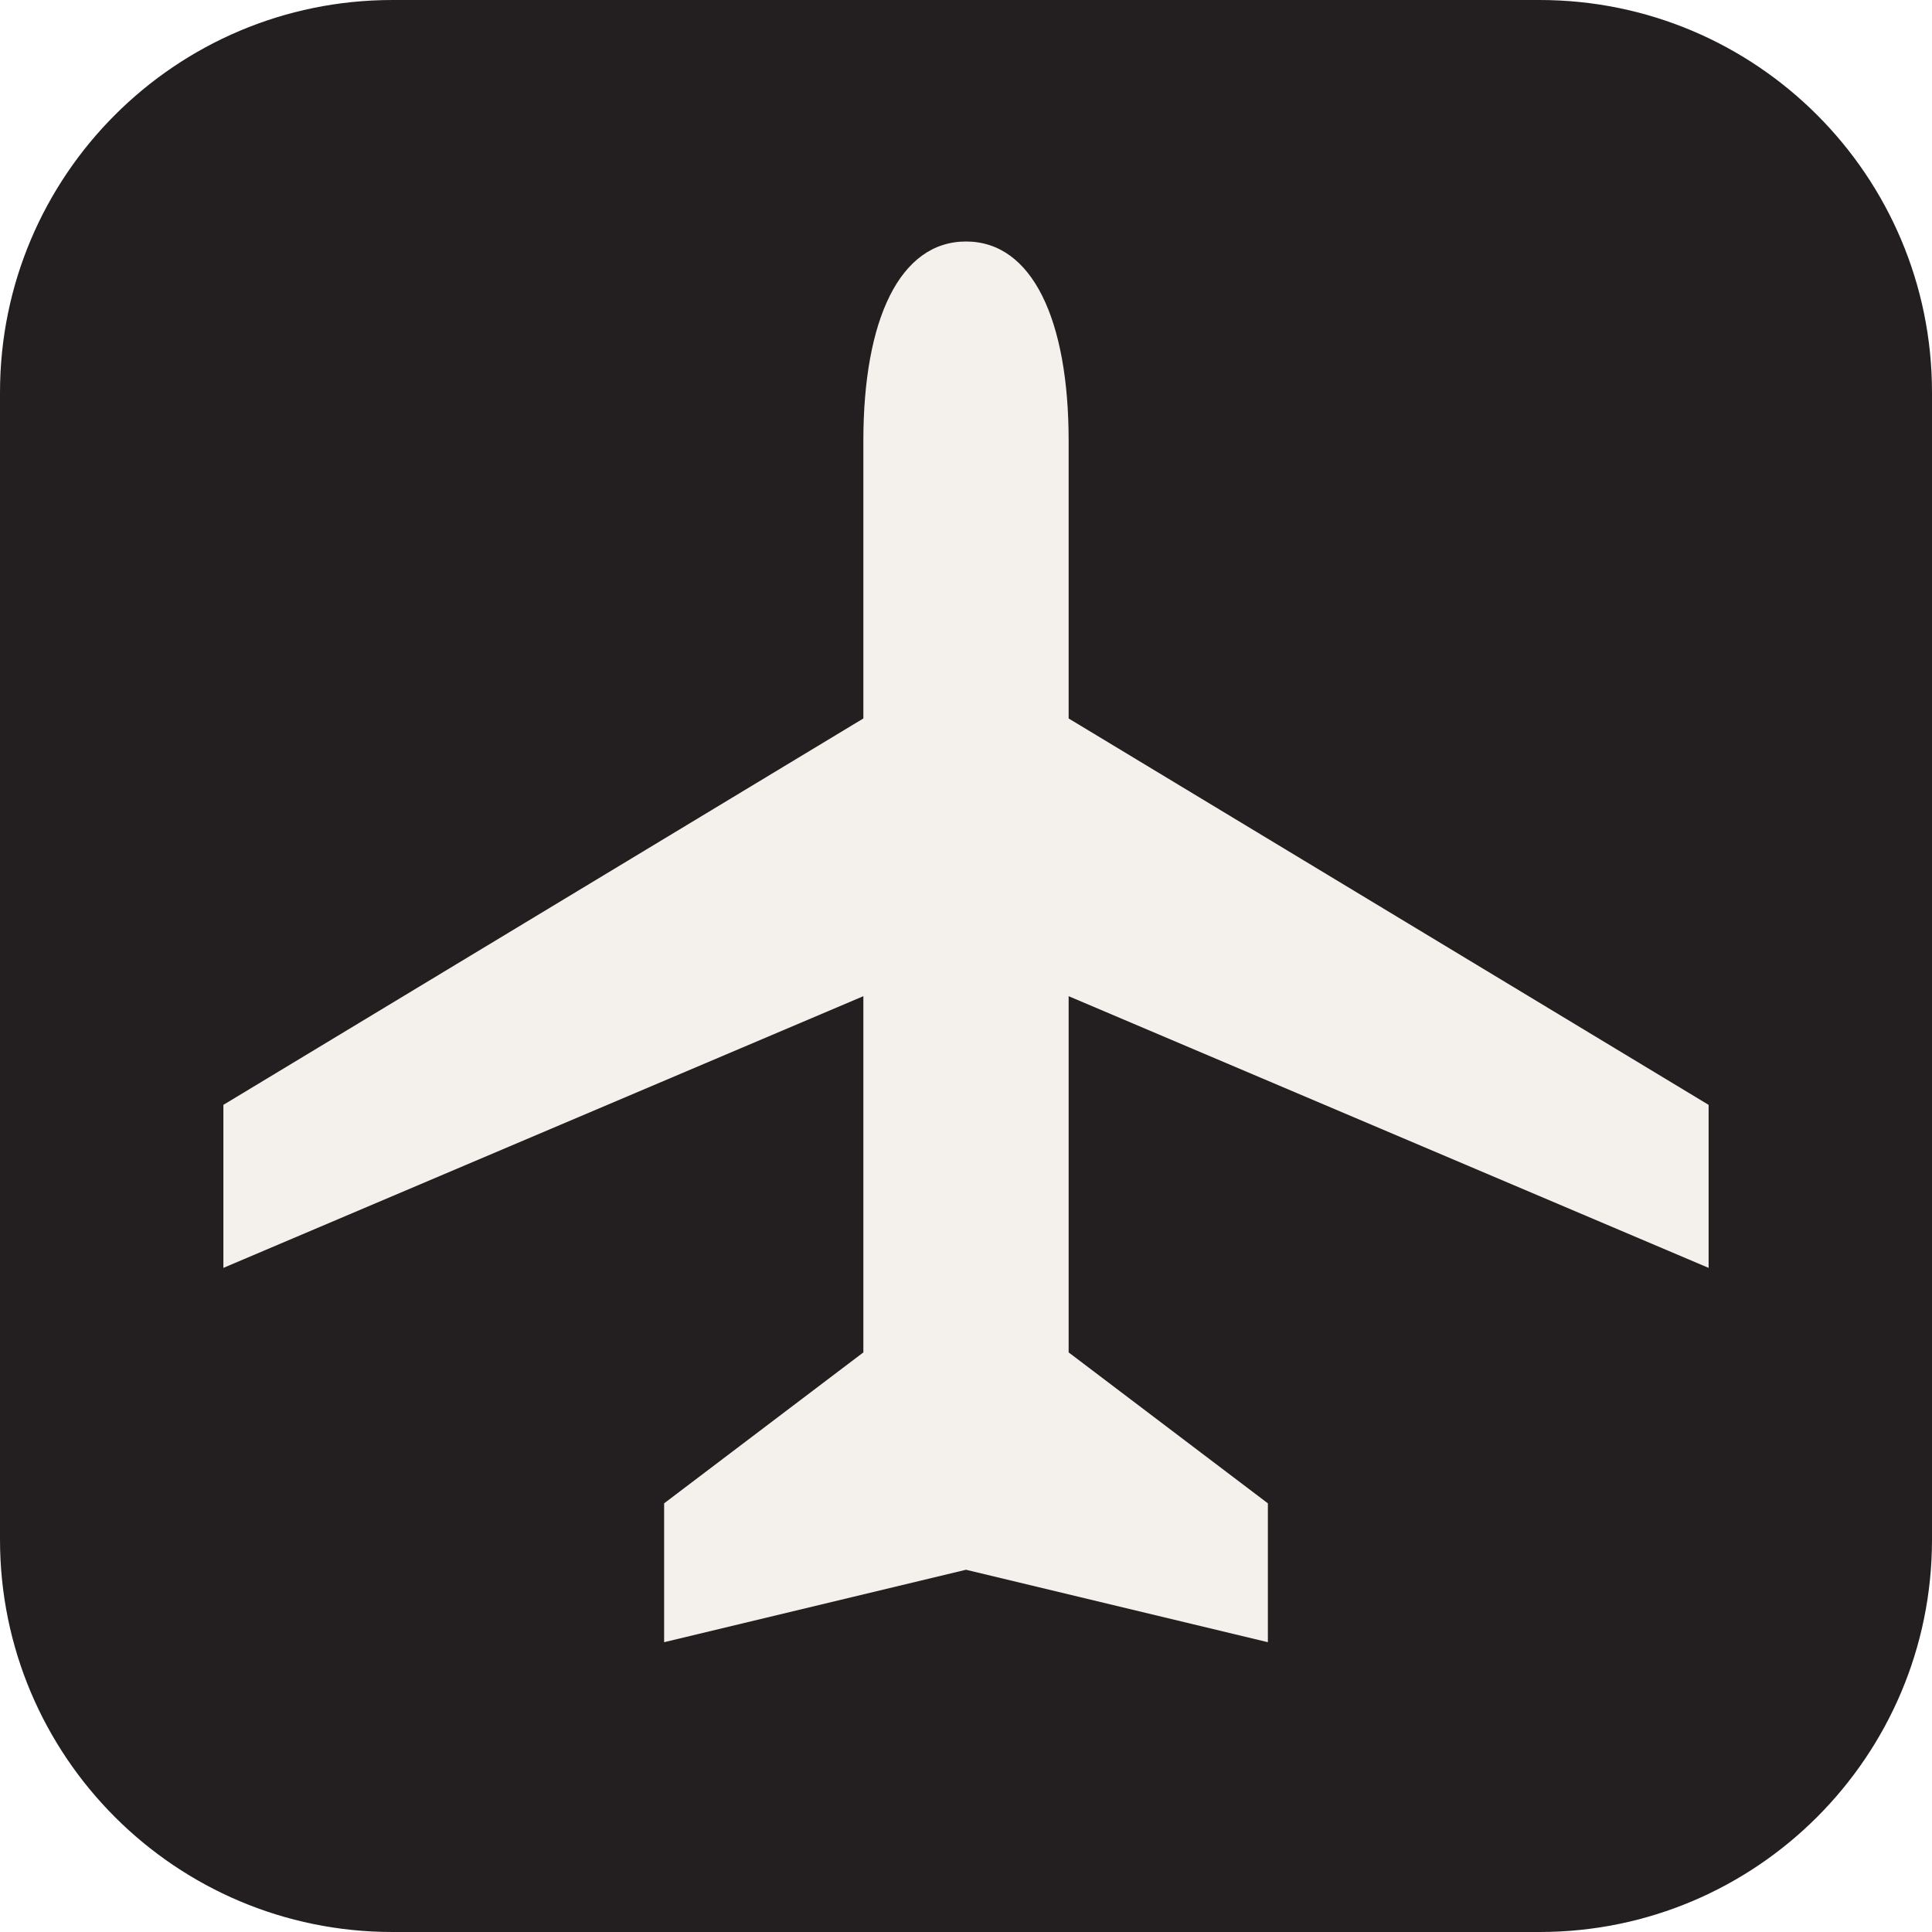
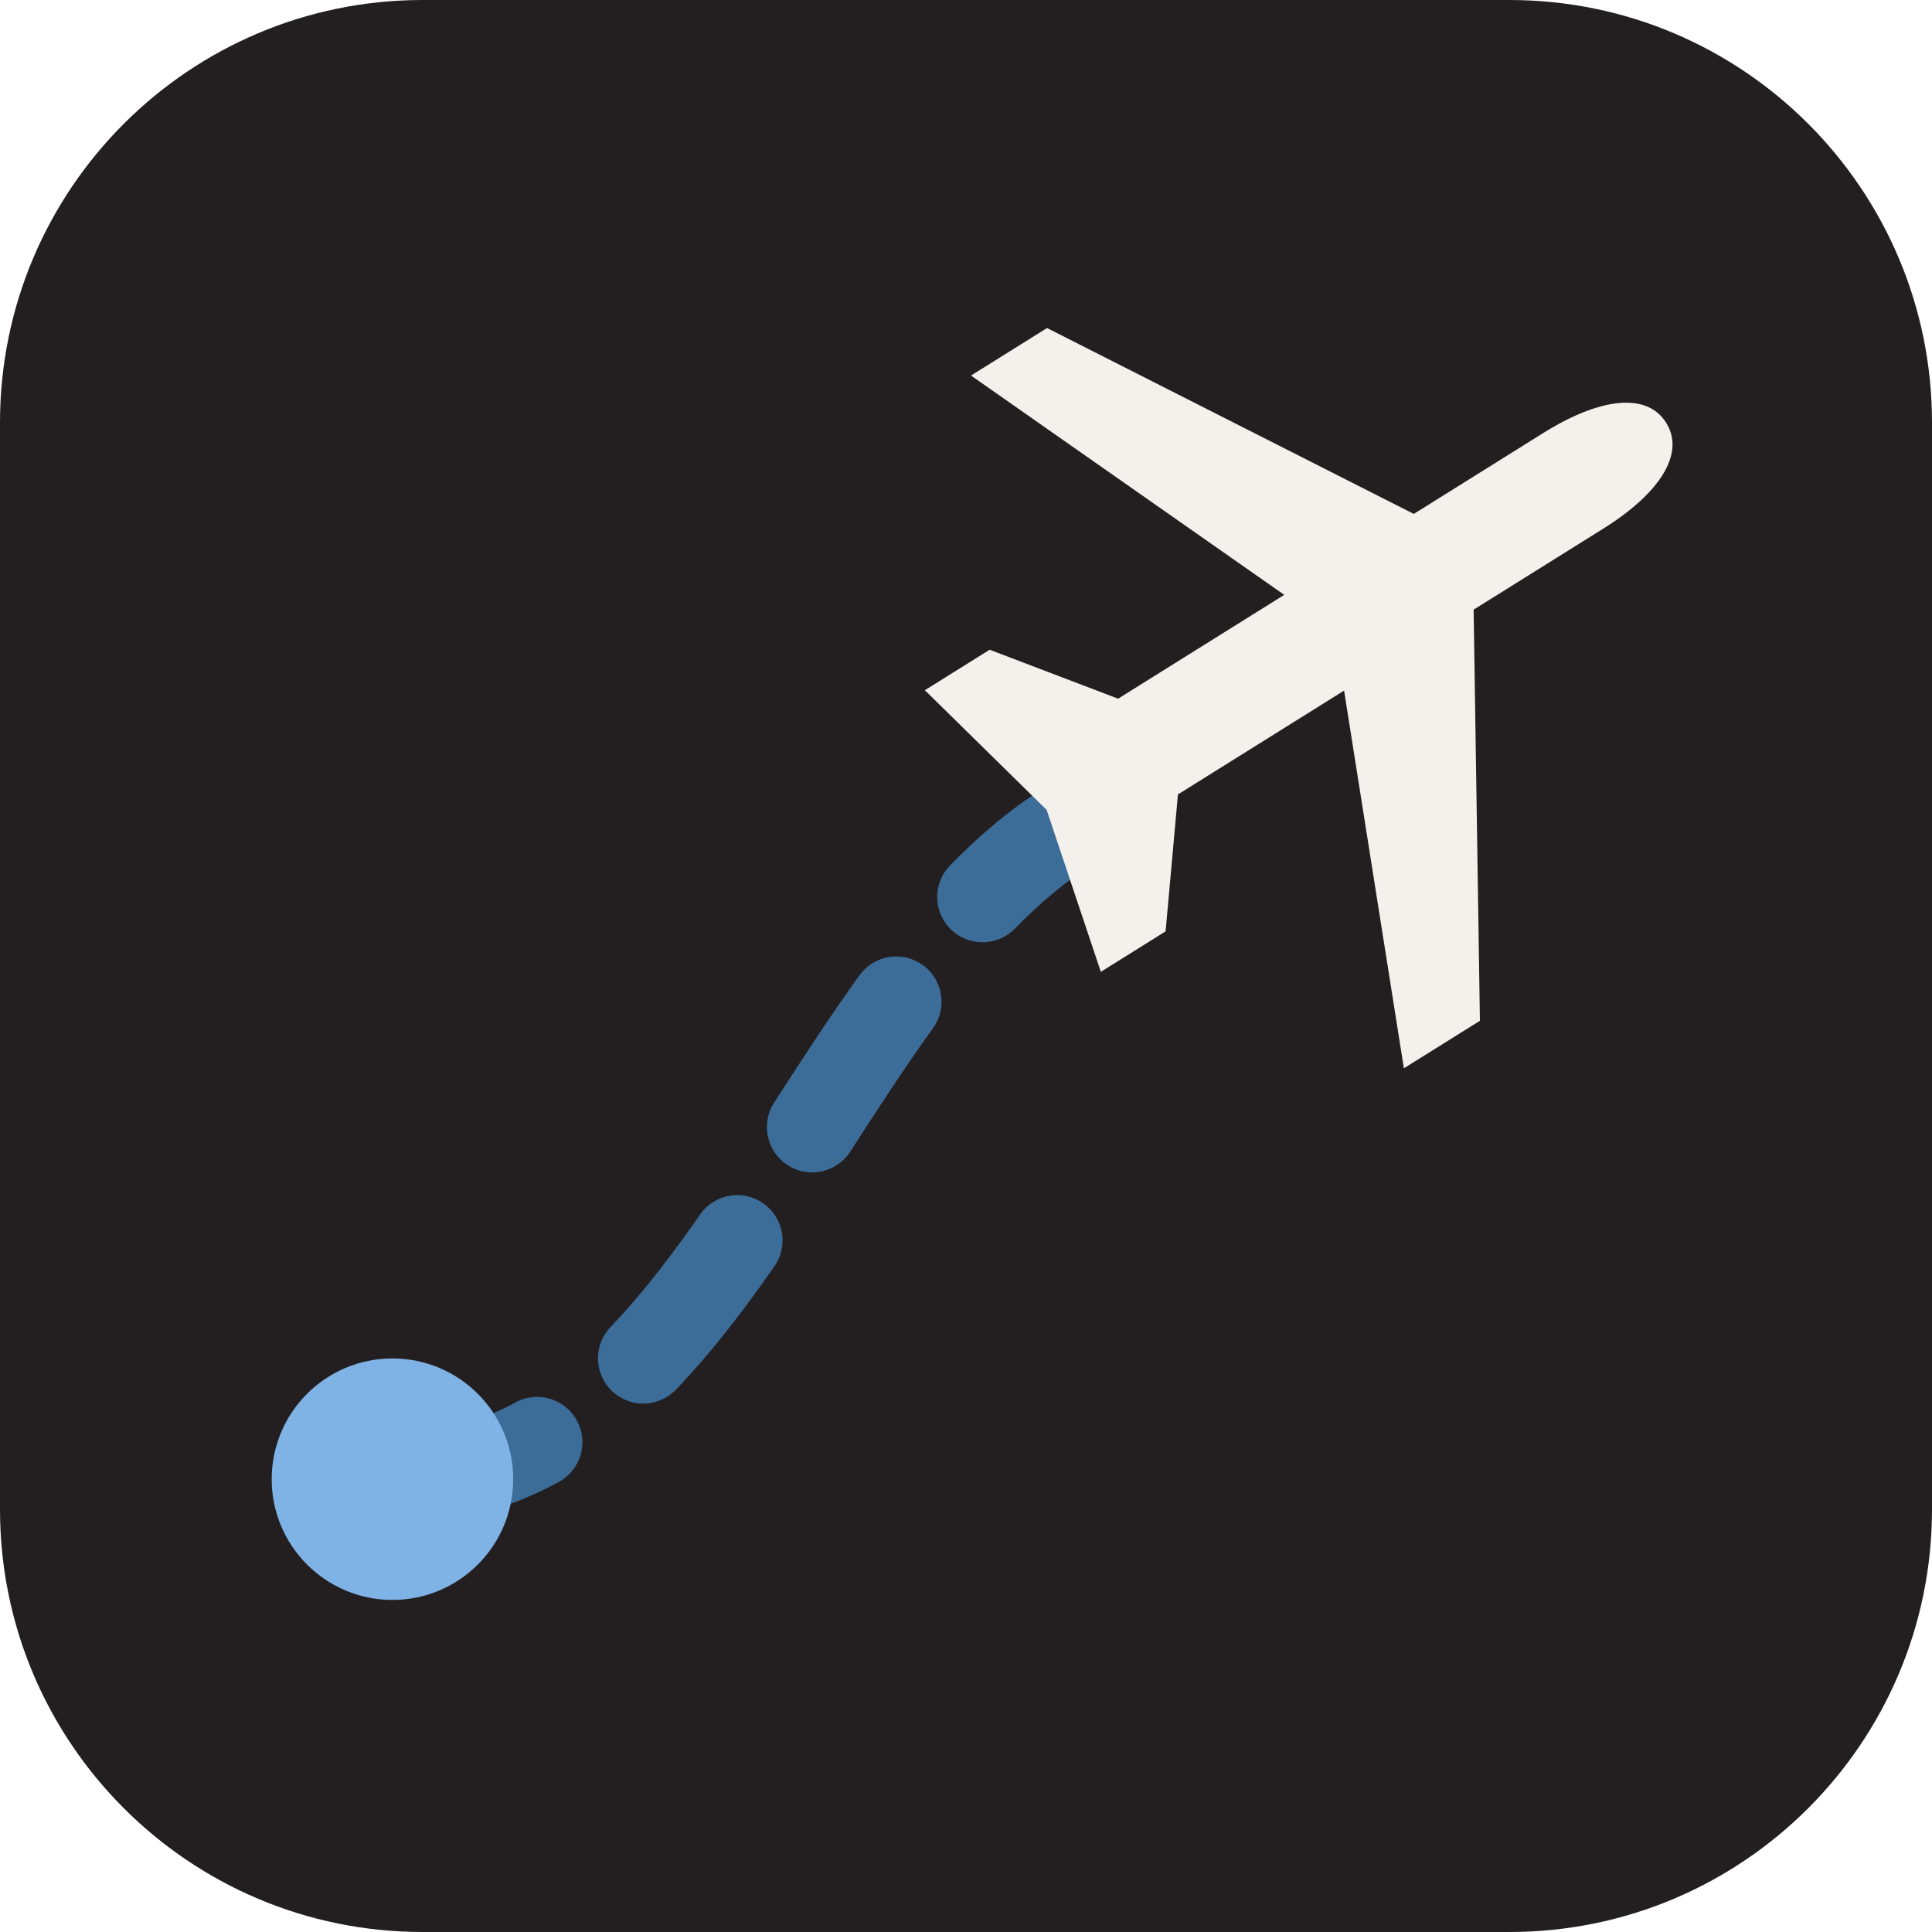
<svg xmlns="http://www.w3.org/2000/svg" viewBox="0 0 64 64">
-   <rect width="64" height="64" rx="13" fill="#231F20" />
-   <path fill="#f4f1ec" d="M32 8c2.2 0 3.4 2.6 3.4 6.6v9.2l21.2 12.8v5.4L35.4 33        v11.8l6.6 5v4.6L32 52l-10 2.4v-4.6l6.6-5V33L7.4 42V36.6l21.2-12.8v-9.2        C28.6 10.6 29.8 8 32 8z" />
+   <rect width="64" height="64" rx="14" fill="#231F20" />
+   <g transform="translate(32 32) scale(1) translate(-32 -32)">
+     <path d="M13 49 C24 49 27 32 36 27" fill="none" stroke="#3c6d99" stroke-width="3" stroke-linecap="round" stroke-dasharray="5 4.5" />
+     <circle cx="13" cy="49" r="4" fill="#7fb2e5" />
+     <g transform="translate(44 21) rotate(58) scale(0.55) translate(-32 -32)">
+       <path fill="#f4f1ec" d="M32 8c2.2 0 3.4 2.6 3.4 6.6v9.2l21.2 12.8v5.4L35.4 33v11.8l6.6 5v4.6L32 52l-10 2.4v-4.6l6.6-5V33L7.4 42V36.6l21.2-12.8v-9.2C28.6 10.6 29.8 8 32 8z" />
+     </g>
+   </g>
</svg>
